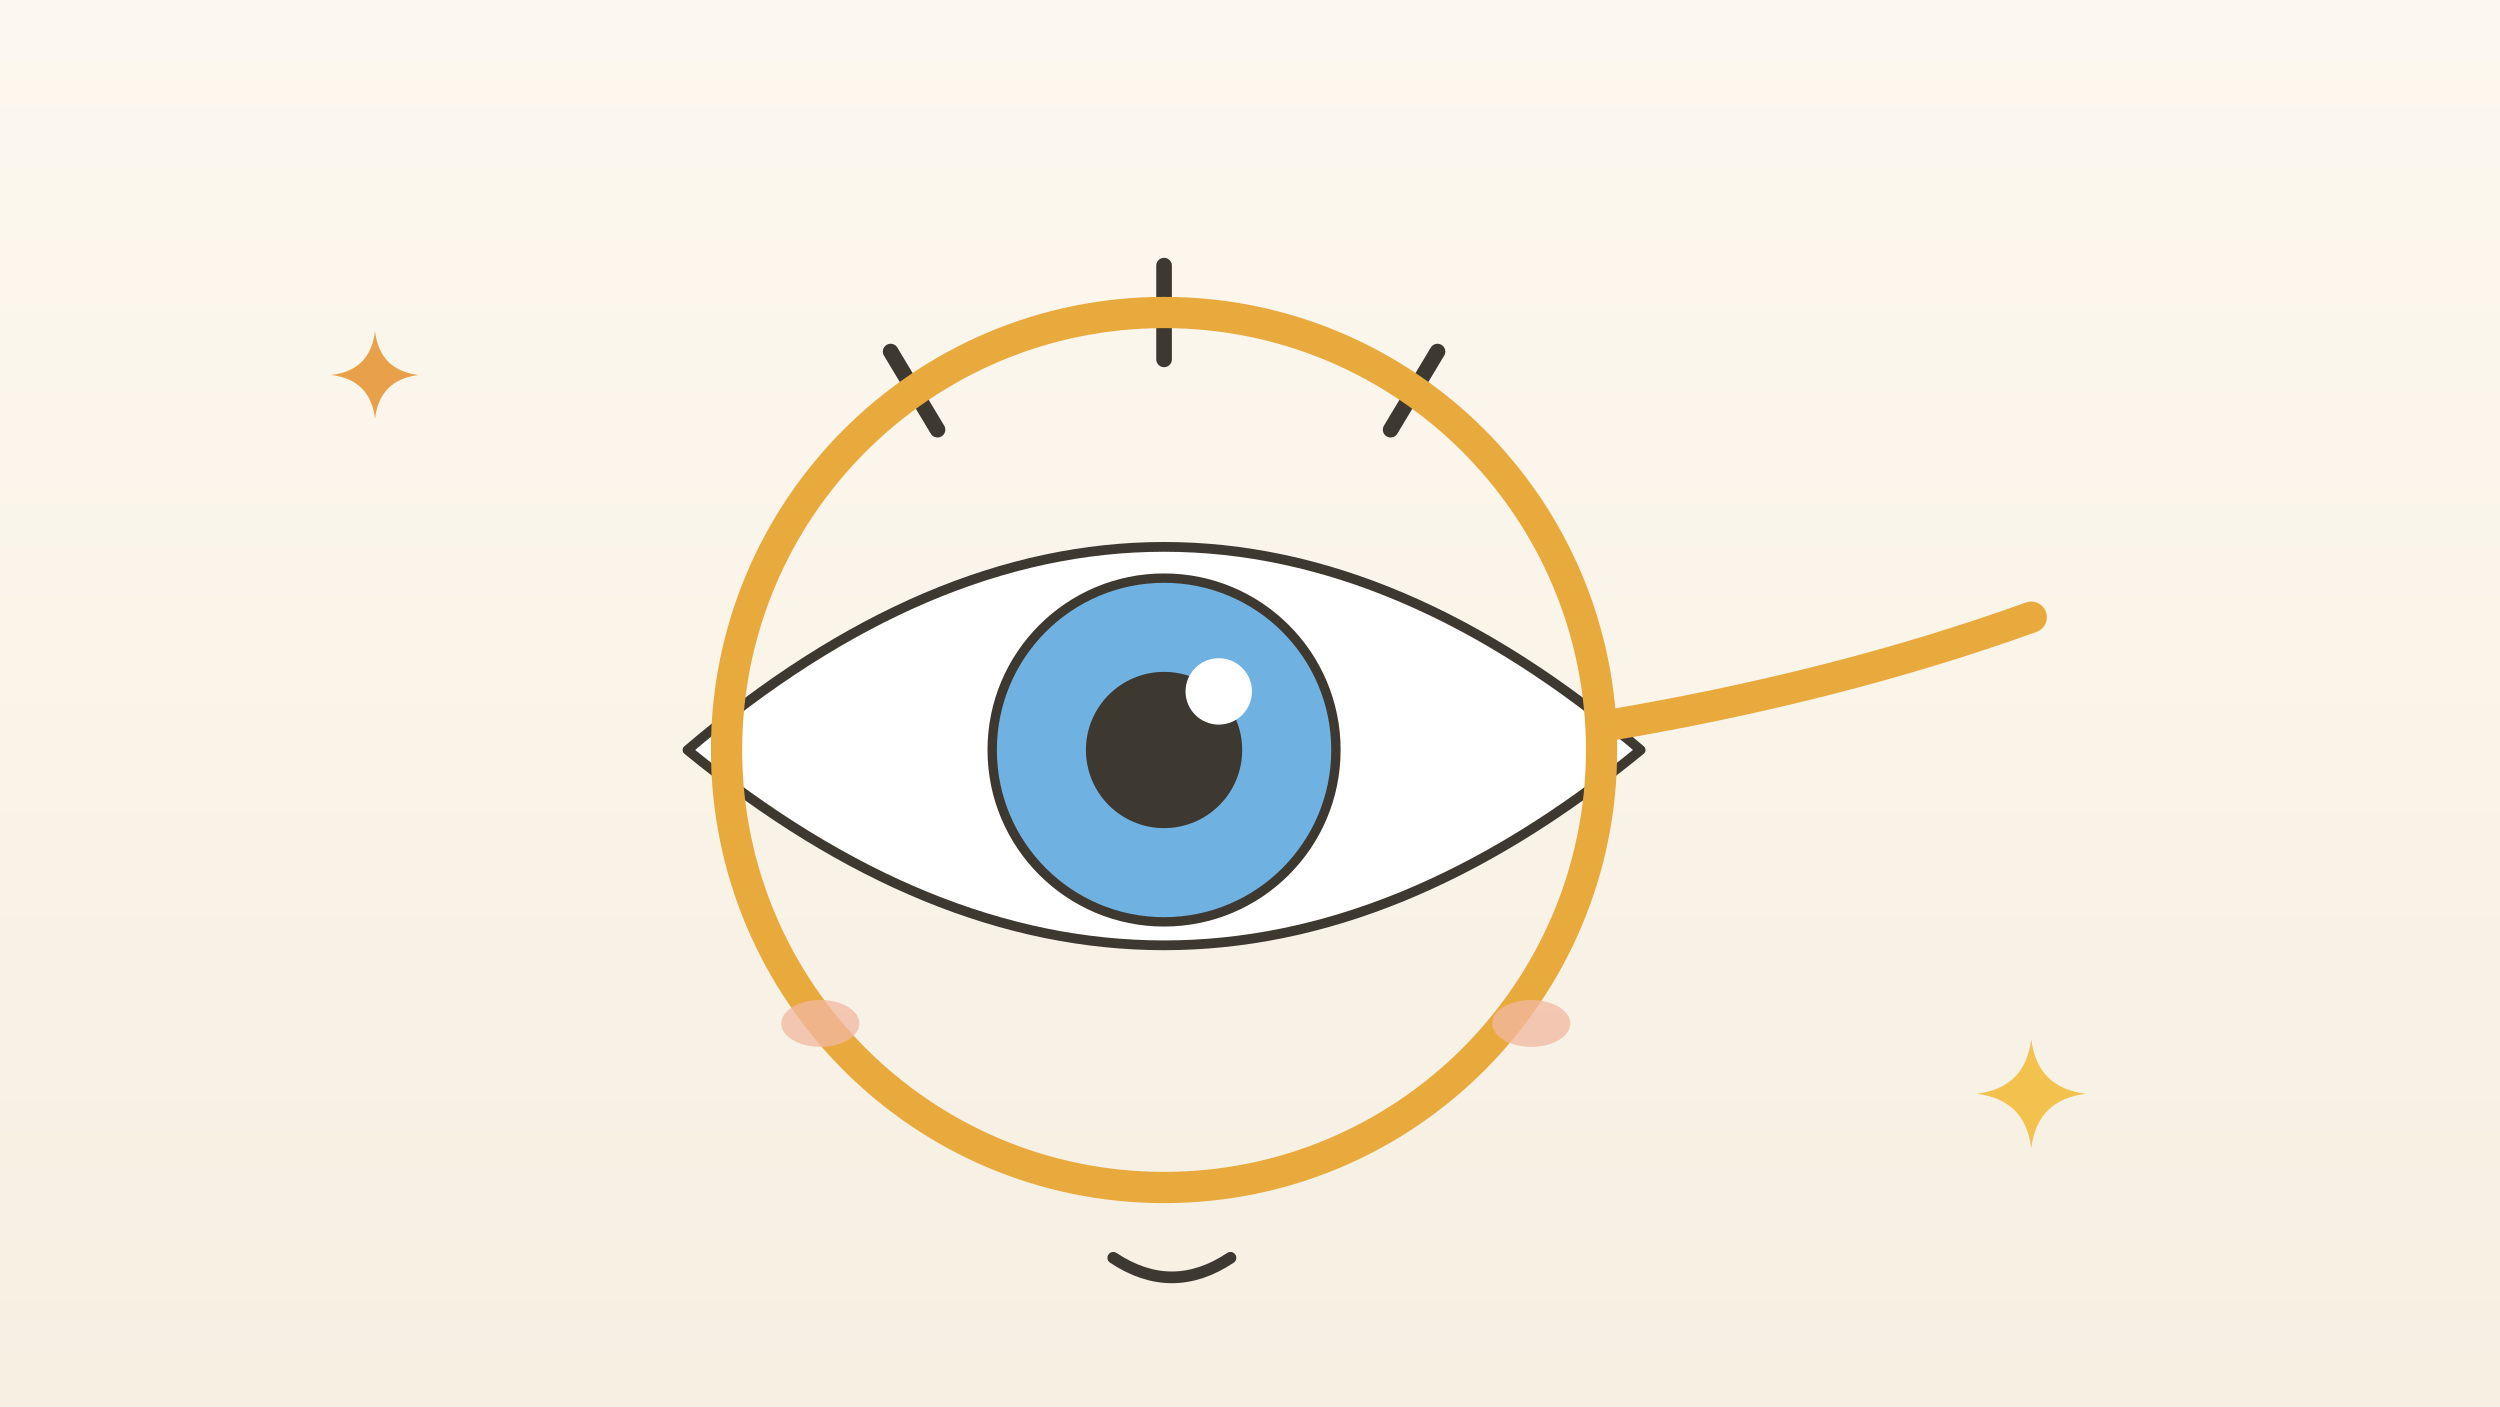
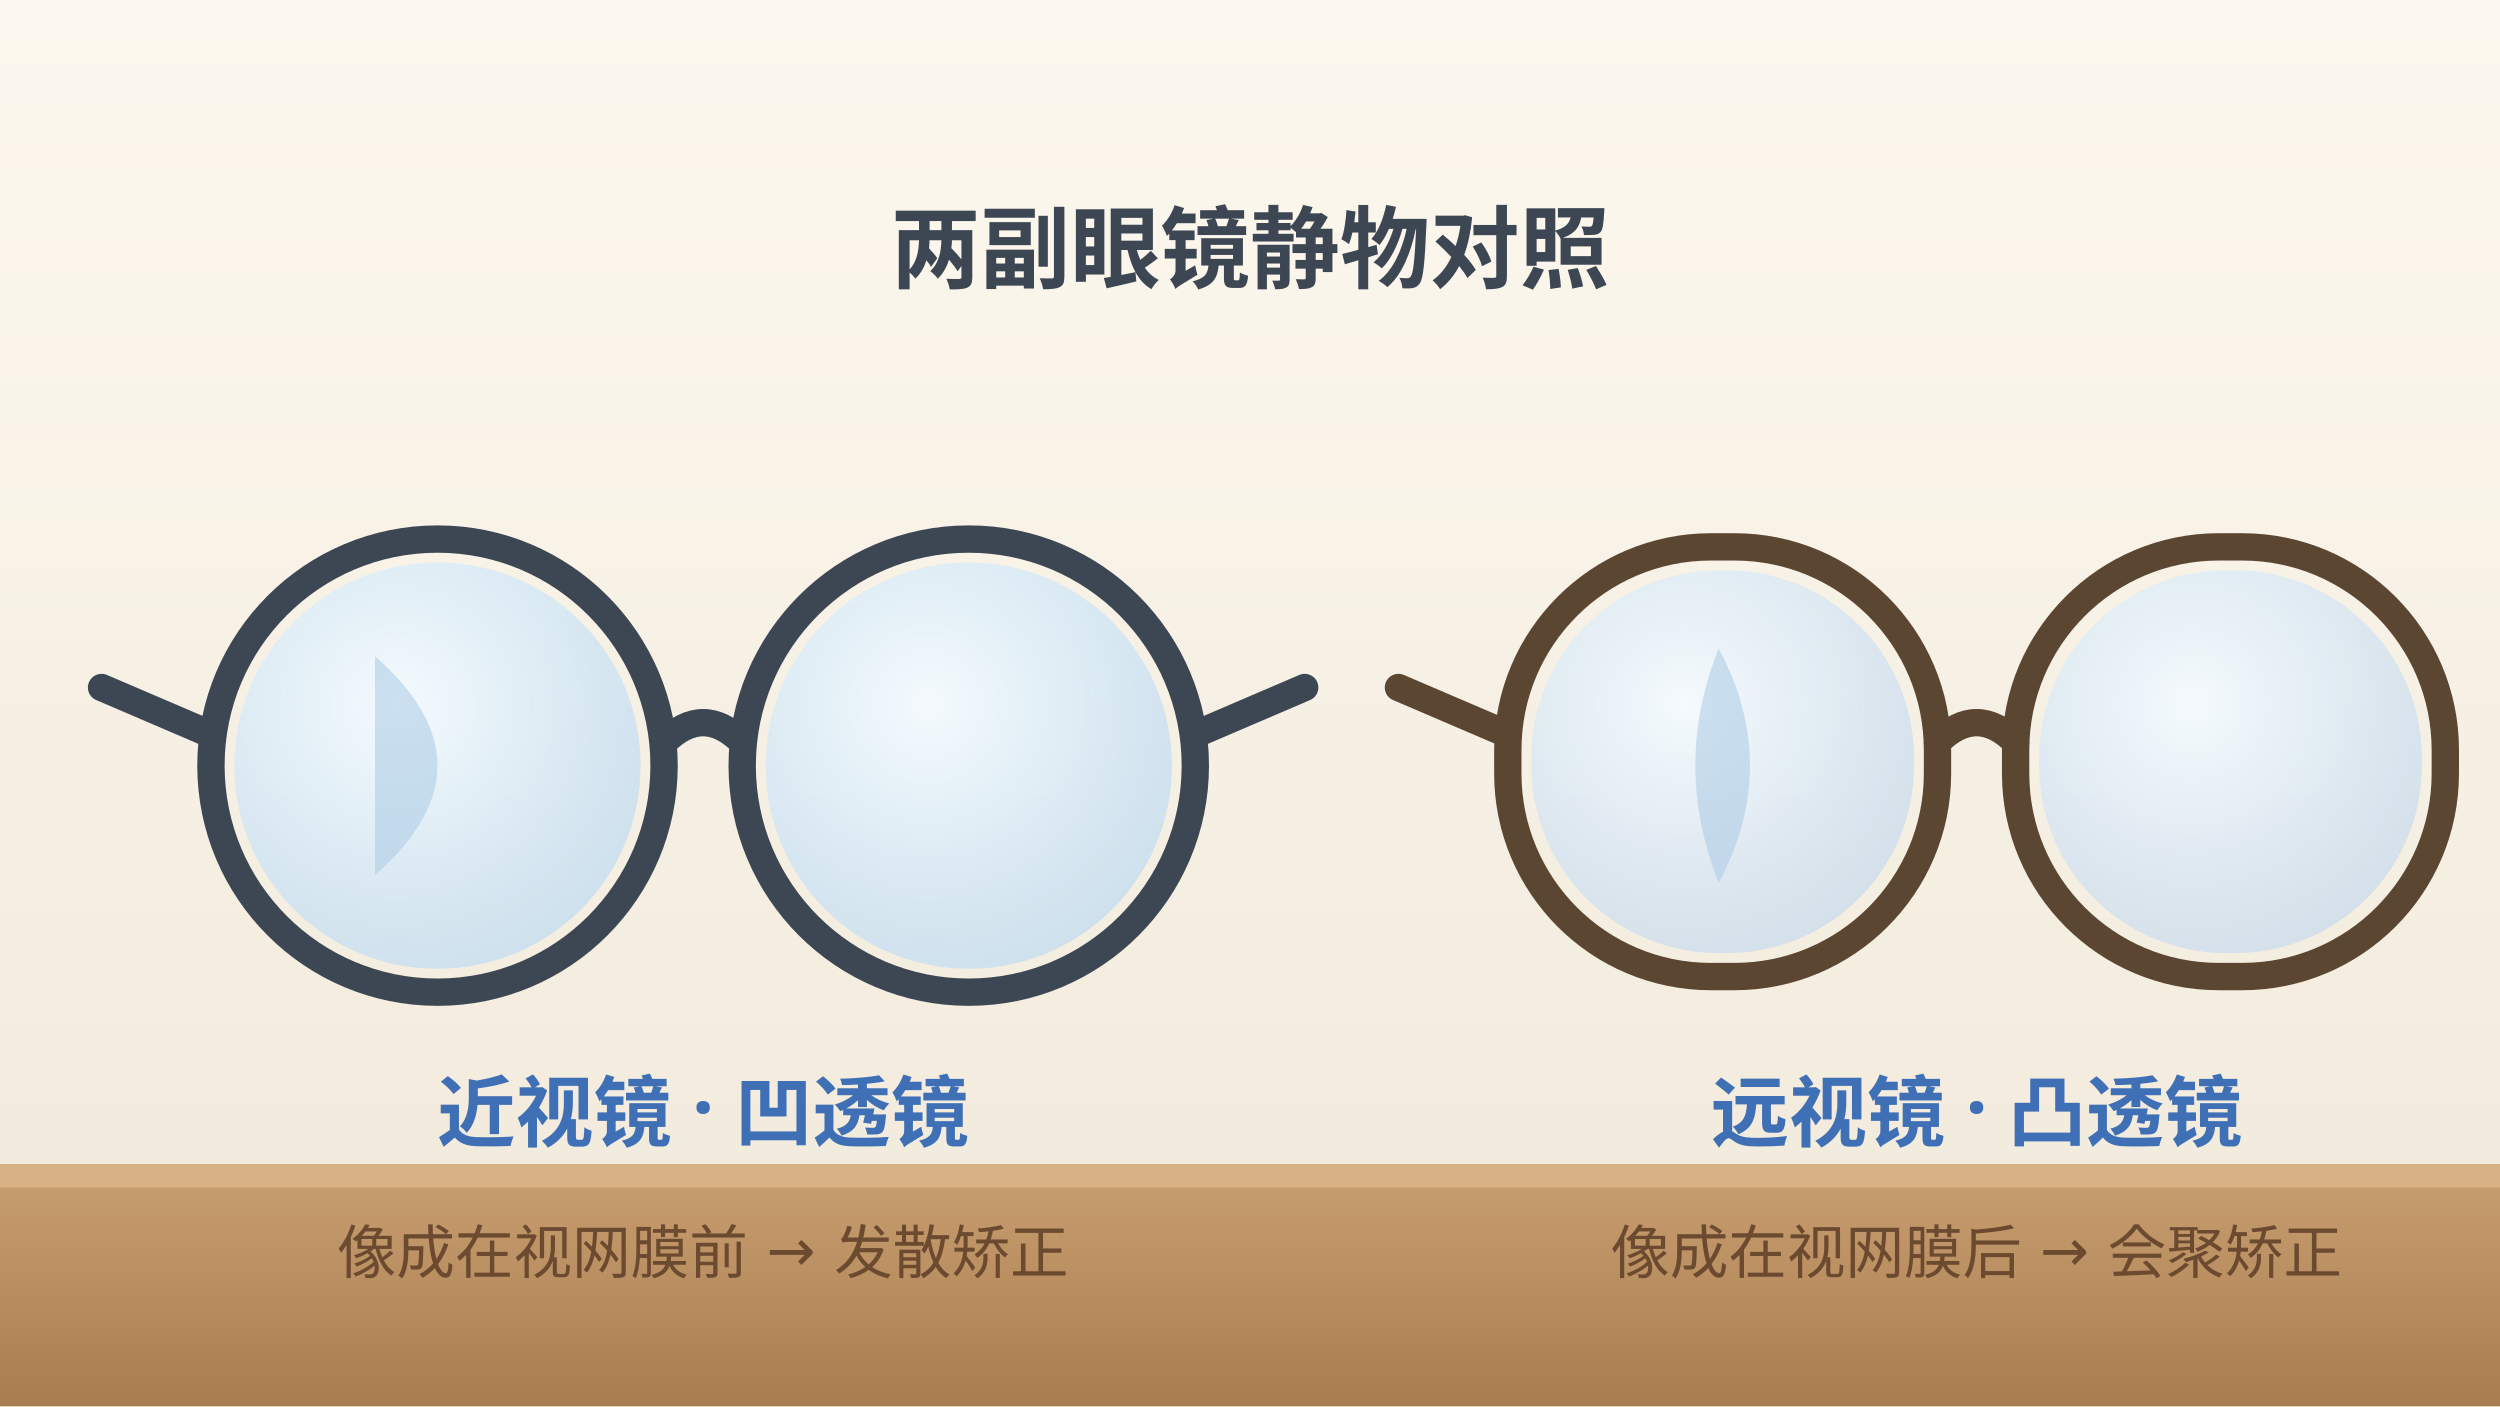
<svg xmlns="http://www.w3.org/2000/svg" viewBox="0 0 640 360" width="640" height="360">
  <defs>
    <linearGradient id="bg" x1="0" y1="0" x2="0" y2="1">
      <stop offset="0" stop-color="#fdf8ef" />
-       <stop offset="1" stop-color="#f6efe2" />
+       <stop offset="1" stop-color="#f0e9da" />
+     </linearGradient>
+     <radialGradient id="lensc" cx=".4" cy=".35" r=".8">
+       <stop offset="0" stop-color="#f4fbff" stop-opacity=".95" />
+       <stop offset="1" stop-color="#bfd9ec" stop-opacity=".85" />
+     </radialGradient>
+     <radialGradient id="lensd" cx=".4" cy=".35" r=".8">
+       <stop offset="0" stop-color="#f4fbff" stop-opacity=".95" />
+       <stop offset="1" stop-color="#c8d8e8" stop-opacity=".85" />
+     </radialGradient>
+     <linearGradient id="wood" x1="0" y1="0" x2="0" y2="1">
+       <stop offset="0" stop-color="#c9a071" />
+       <stop offset="1" stop-color="#a97c50" />
    </linearGradient>
  </defs>
  <rect width="640" height="360" fill="url(#bg)" />
-   <path d="M176,192 Q298,88 420,192 Q298,292 176,192 Z" fill="#ffffff" stroke="#3d3830" stroke-width="2.5" stroke-linejoin="round" />
-   <circle cx="298" cy="192" r="44" fill="#6fb1e0" stroke="#3d3830" stroke-width="2.4" />
-   <circle cx="298" cy="192" r="20" fill="#3d3830" />
-   <circle cx="312" cy="177" r="8.5" fill="#ffffff" />
-   <path d="M240,110 l-12,-20 M298,92 l0,-24 M356,110 l12,-20" stroke="#3d3830" stroke-width="4" stroke-linecap="round" />
-   <circle cx="298" cy="192" r="112" fill="none" stroke="#e8a93d" stroke-width="8" />
-   <path d="M410,186 Q470,176 520,158" fill="none" stroke="#e8a93d" stroke-width="8" stroke-linecap="round" />
-   <ellipse cx="210" cy="262" rx="10" ry="6" fill="#f2b8a0" opacity="0.75" />
-   <ellipse cx="392" cy="262" rx="10" ry="6" fill="#f2b8a0" opacity="0.75" />
-   <path d="M285.0,322 q15.0,10 30,0" fill="none" stroke="#3d3830" stroke-width="3" stroke-linecap="round" />
-   <path d="M0,-14 Q1.5,-1.5 14,0 Q1.5,1.5 0,14 Q-1.5,1.5 -14,0 Q-1.5,-1.5 0,-14 Z" transform="translate(520,280) scale(1.0)" fill="#f2c14e" />
-   <path d="M0,-14 Q1.5,-1.5 14,0 Q1.5,1.5 0,14 Q-1.5,1.5 -14,0 Q-1.5,-1.5 0,-14 Z" transform="translate(96,96) scale(0.8)" fill="#e8a04a" />
+   <rect x="0" y="298" width="640" height="62" fill="url(#wood)" />
+   <rect x="0" y="298" width="640" height="6" fill="#d8b184" />
+   <g stroke="#3d4653" stroke-width="7" fill="none" stroke-linecap="round">
+     <circle cx="112" cy="196" r="58" />
+     <circle cx="248" cy="196" r="58" />
+     <path d="M170 190 Q180 180 190 190" />
+     <line x1="54" y1="188" x2="26" y2="176" />
+     <line x1="306" y1="188" x2="334" y2="176" />
+   </g>
+   <circle cx="112" cy="196" r="52" fill="url(#lensc)" stroke="none" />
+   <circle cx="248" cy="196" r="52" fill="url(#lensc)" stroke="none" />
+   <path d="M96 168 L96 224 Q112 210 112 196 Q112 182 96 168 Z" fill="#a9cbe4" opacity=".55" />
+   <text x="180" y="292" font-size="20" font-weight="700" fill="#3f6fb5" text-anchor="middle" font-family="sans-serif">近视镜 · 凹透镜</text>
+   <text x="180" y="326" font-size="15" fill="#6b4a2f" text-anchor="middle" font-family="sans-serif">像成在视网膜前 → 发散矫正</text>
+   <g stroke="#5b4632" stroke-width="7" fill="none" stroke-linecap="round">
+     <rect x="386" y="140" width="110" height="110" rx="52" />
+     <rect x="516" y="140" width="110" height="110" rx="52" />
+     <path d="M496 190 Q506 180 516 190" />
+     <line x1="386" y1="188" x2="358" y2="176" />
+   </g>
+   <rect x="392" y="146" width="98" height="98" rx="48" fill="url(#lensd)" stroke="none" />
+   <rect x="522" y="146" width="98" height="98" rx="48" fill="url(#lensd)" stroke="none" />
+   <path d="M440 166 Q456 196 440 226 Q428 196 440 166 Z" fill="#a9cbe4" opacity=".55" />
+   <text x="506" y="292" font-size="20" font-weight="700" fill="#3f6fb5" text-anchor="middle" font-family="sans-serif">远视镜 · 凸透镜</text>
+   <text x="506" y="326" font-size="15" fill="#6b4a2f" text-anchor="middle" font-family="sans-serif">像成在视网膜后 → 会聚矫正</text>
+   <text x="320" y="72" font-size="23" font-weight="700" fill="#3d4653" text-anchor="middle" font-family="sans-serif">两副眼镜静物对照</text>
</svg>
